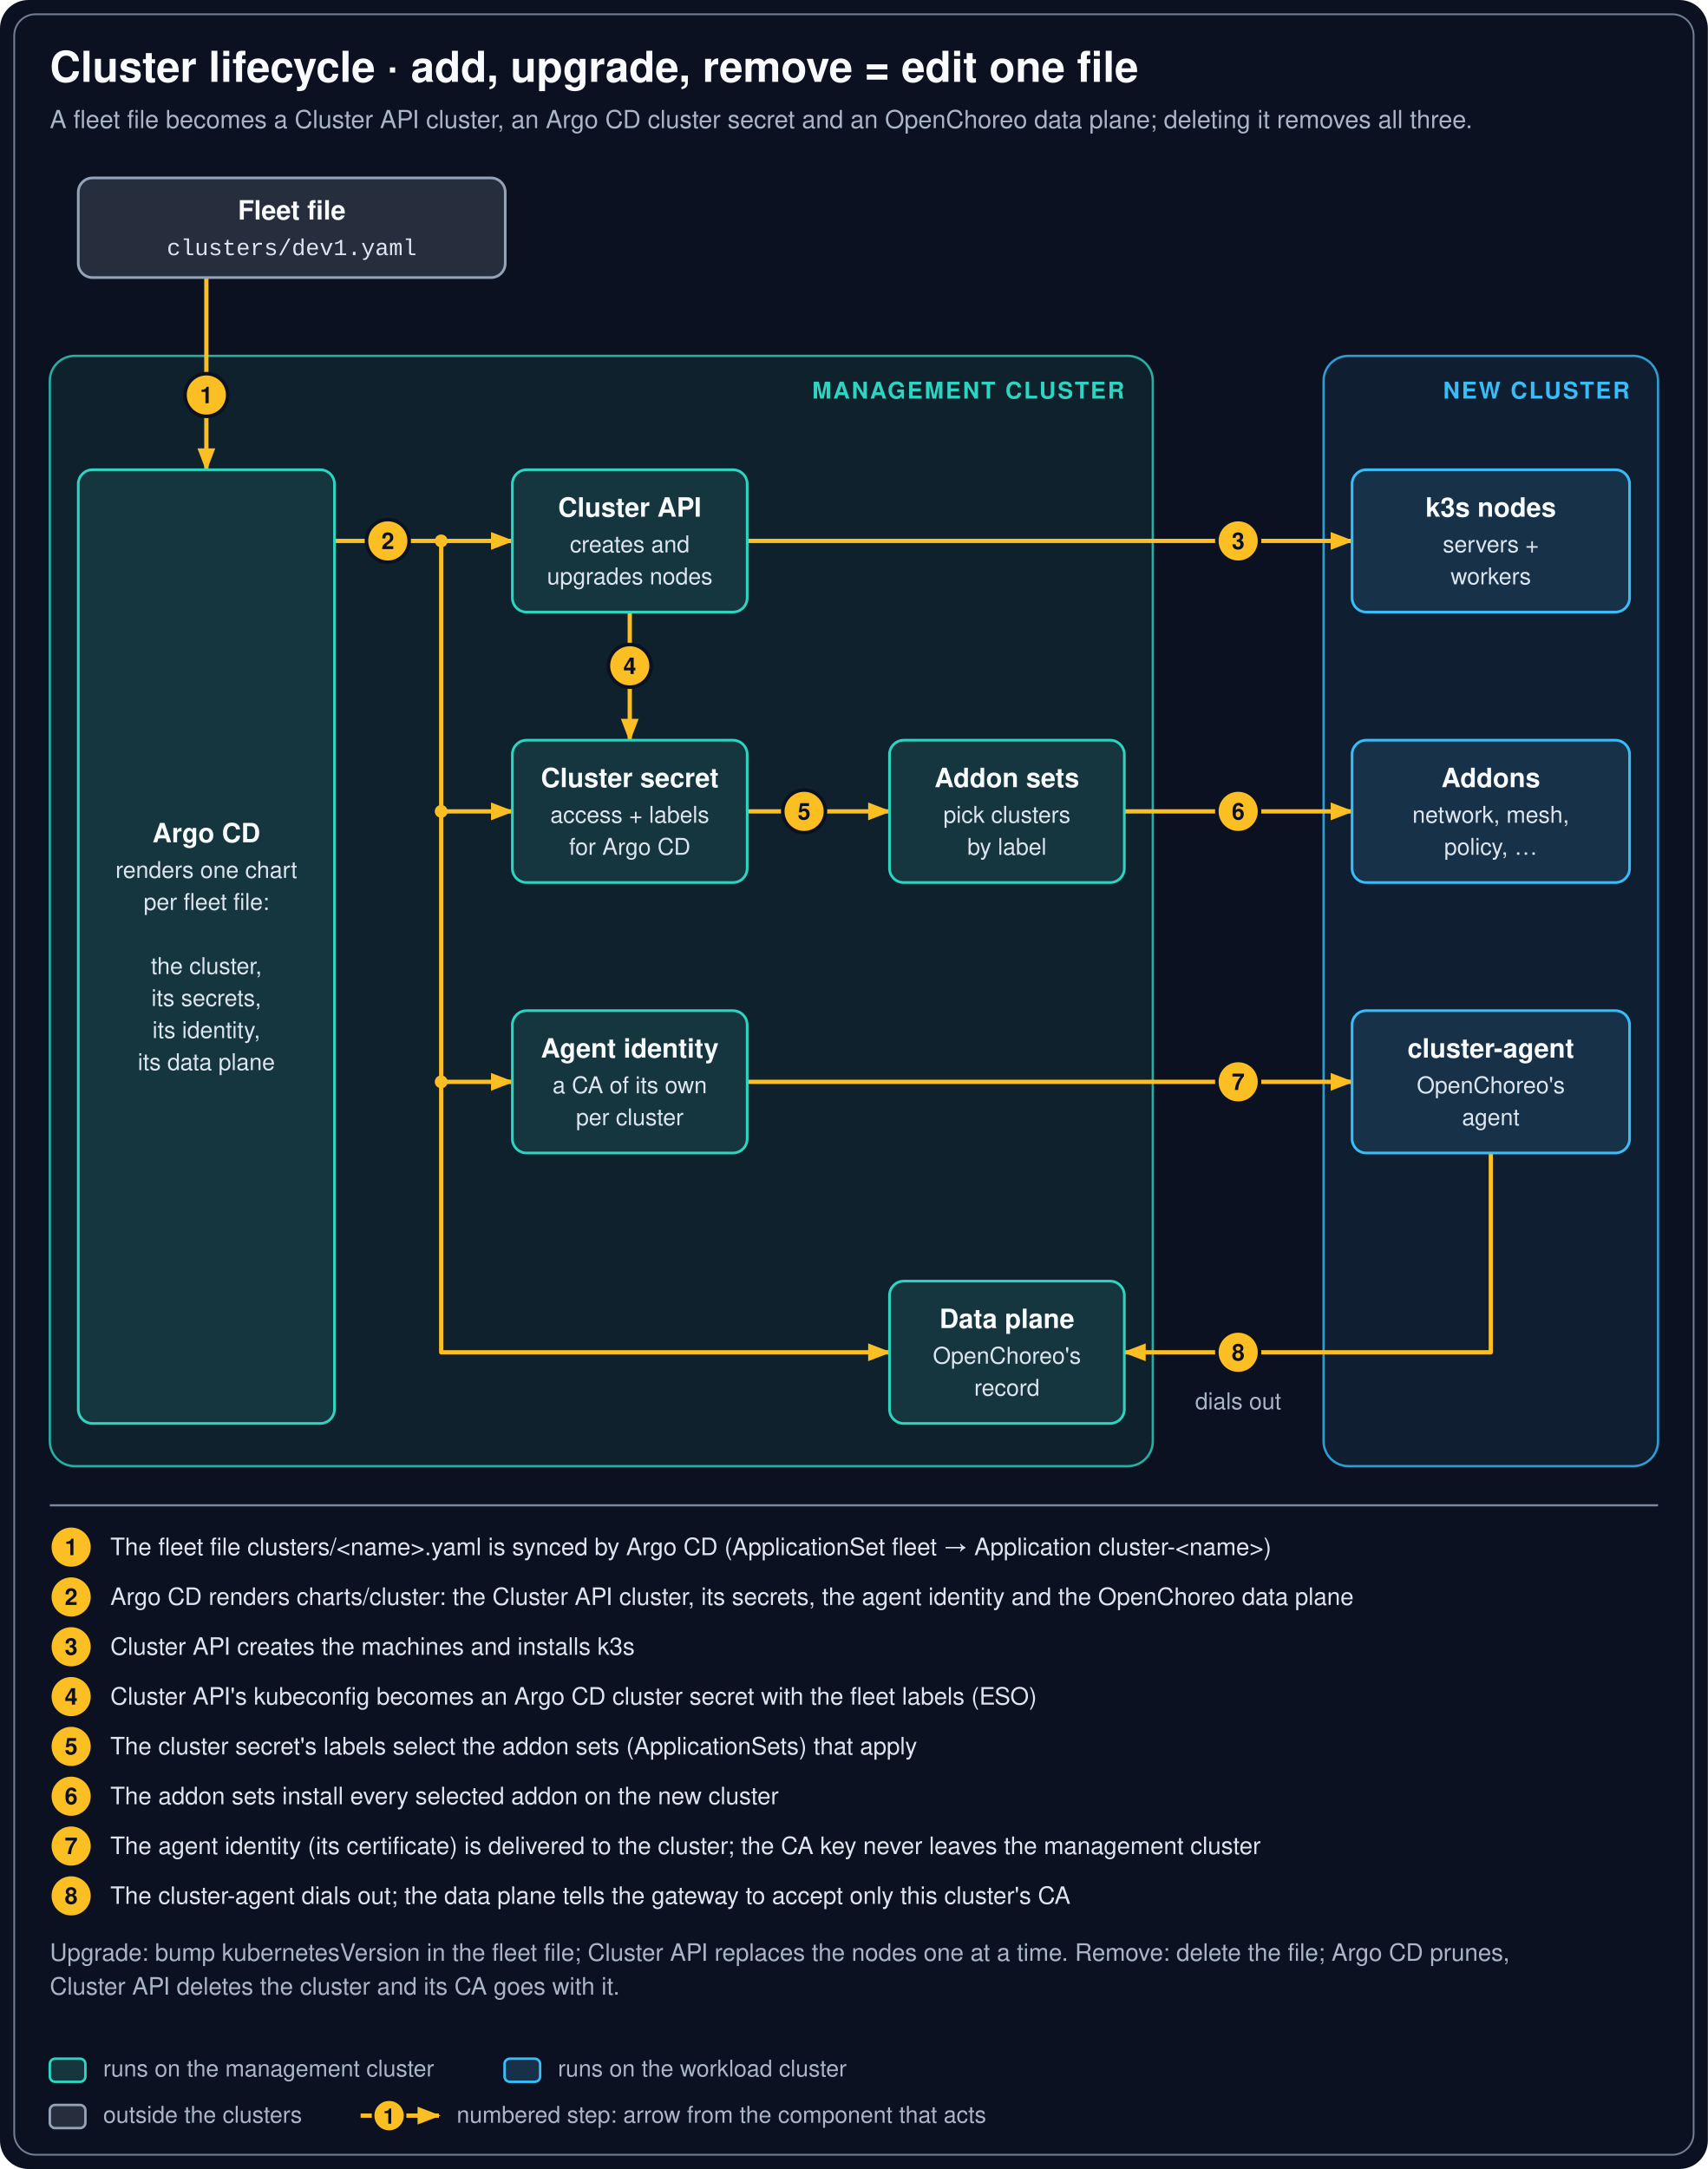
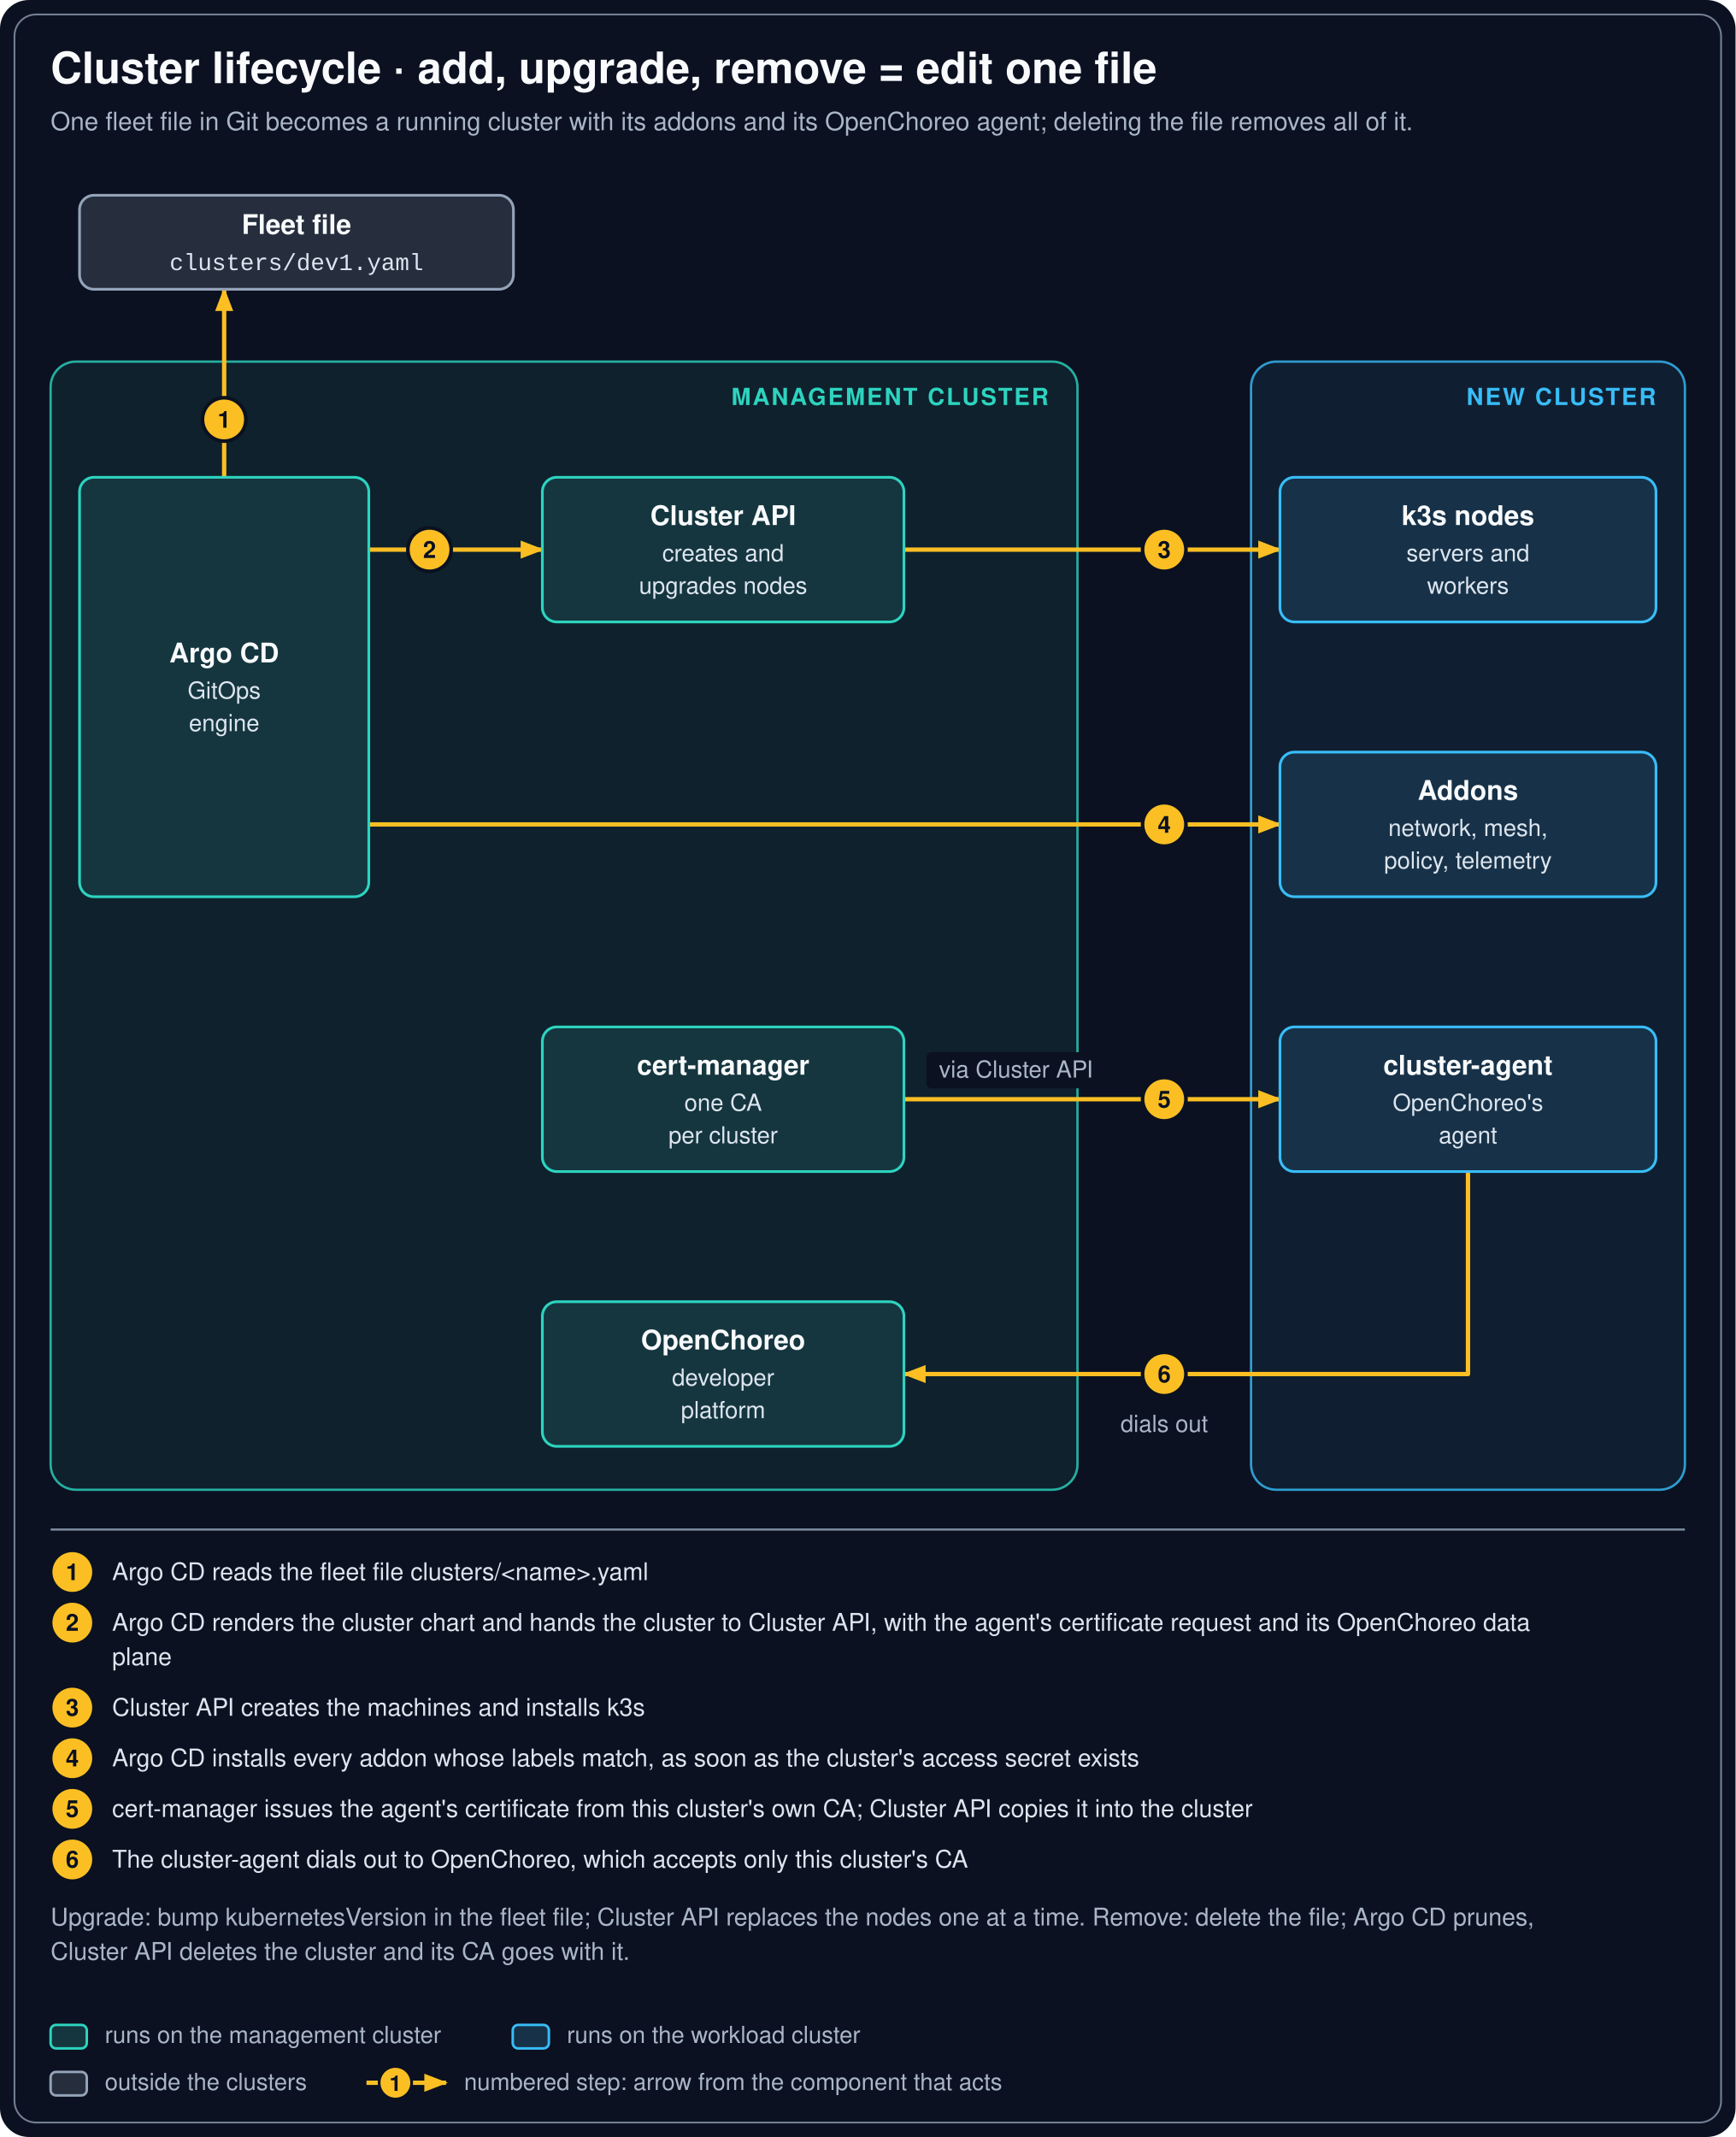
- <svg xmlns="http://www.w3.org/2000/svg" width="960" height="1219" viewBox="0 0 960 1219" role="img" aria-label="Cluster lifecycle · add, upgrade, remove = edit one file">
-   <style>.s{font-family:'Segoe UI','Helvetica Neue',Helvetica,Arial,'Liberation Sans',sans-serif}.m{font-family:'JetBrains Mono',SFMono-Regular,Menlo,Consolas,'Liberation Mono',monospace}.fx{fill:none;stroke-width:3.4;stroke-linecap:round;stroke-dasharray:4 10;opacity:0;animation:fxdash .9s linear infinite,fxseq 11.30s linear infinite both}@keyframes fxdash{to{stroke-dashoffset:-14}}@keyframes fxseq{0%{opacity:0}3%{opacity:1}23.4%{opacity:1}28.4%{opacity:0}100%{opacity:0}}@media (prefers-reduced-motion:reduce){.fx{animation:none;opacity:0}}</style>
+ <svg xmlns="http://www.w3.org/2000/svg" width="960" height="1182" viewBox="0 0 960 1182" role="img" aria-label="Cluster lifecycle · add, upgrade, remove = edit one file">
+   <style>.s{font-family:'Segoe UI','Helvetica Neue',Helvetica,Arial,'Liberation Sans',sans-serif}.m{font-family:'JetBrains Mono',SFMono-Regular,Menlo,Consolas,'Liberation Mono',monospace}.fx{fill:none;stroke-width:3.4;stroke-linecap:round;stroke-dasharray:4 10;opacity:0;animation:fxdash .9s linear infinite,fxseq 9.10s linear infinite both}@keyframes fxdash{to{stroke-dashoffset:-14}}@keyframes fxseq{0%{opacity:0}3%{opacity:1}29.0%{opacity:1}34.0%{opacity:0}100%{opacity:0}}@media (prefers-reduced-motion:reduce){.fx{animation:none;opacity:0}}</style>
  <defs>
    <marker id="ahfbbf24" markerWidth="13" markerHeight="10" refX="12" refY="5" orient="auto" markerUnits="userSpaceOnUse">
      <path d="M0,0 L13,5 L0,10 z" fill="#fbbf24" />
    </marker>
    <marker id="asfbbf24" markerWidth="13" markerHeight="10" refX="1" refY="5" orient="auto" markerUnits="userSpaceOnUse">
      <path d="M13,0 L0,5 L13,10 z" fill="#fbbf24" />
    </marker>
  </defs>
-   <rect width="960" height="1219" rx="16" fill="#0b1120" />
-   <rect x="8" y="8" width="944" height="1203" rx="12" fill="none" stroke="#8b9ab0" stroke-opacity=".8" />
-   <rect x="28" y="200" width="620" height="624" rx="14" fill="#0e212d" stroke="#2dd4bf" stroke-opacity=".8" stroke-width="1.3" />
-   <text class="s" x="632.0" y="224.0" font-size="13" fill="#2dd4bf" font-weight="700" text-anchor="end" letter-spacing="1.0">MANAGEMENT CLUSTER</text>
-   <rect x="744" y="200" width="188" height="624" rx="14" fill="#0f1f31" stroke="#38bdf8" stroke-opacity=".8" stroke-width="1.3" />
+   <rect width="960" height="1182" rx="16" fill="#0b1120" />
+   <rect x="8" y="8" width="944" height="1166" rx="12" fill="none" stroke="#8b9ab0" stroke-opacity=".8" />
+   <rect x="28" y="200" width="568" height="624" rx="14" fill="#0e212d" stroke="#2dd4bf" stroke-opacity=".8" stroke-width="1.3" />
+   <text class="s" x="580.0" y="224.0" font-size="13" fill="#2dd4bf" font-weight="700" text-anchor="end" letter-spacing="1.0">MANAGEMENT CLUSTER</text>
+   <rect x="692" y="200" width="240" height="624" rx="14" fill="#0f1f31" stroke="#38bdf8" stroke-opacity=".8" stroke-width="1.3" />
  <text class="s" x="916.0" y="224.0" font-size="13" fill="#38bdf8" font-weight="700" text-anchor="end" letter-spacing="1.0">NEW CLUSTER</text>
-   <path d="M 116.0 156.0 L 116.0 264.0" fill="none" stroke="#fbbf24" stroke-width="2.4" stroke-linejoin="round" marker-end="url(#ahfbbf24)" />
-   <path d="M 188.0 304.0 L 248.0 304.0" fill="none" stroke="#fbbf24" stroke-width="2.4" stroke-linejoin="round" />
-   <path d="M 248.0 304.0 L 288.0 304.0" fill="none" stroke="#fbbf24" stroke-width="2.4" stroke-linejoin="round" marker-end="url(#ahfbbf24)" />
-   <path d="M 248.0 304.0 L 248.0 456.0 L 288.0 456.0" fill="none" stroke="#fbbf24" stroke-width="2.4" stroke-linejoin="round" marker-end="url(#ahfbbf24)" />
-   <path d="M 248.0 456.0 L 248.0 608.0 L 288.0 608.0" fill="none" stroke="#fbbf24" stroke-width="2.4" stroke-linejoin="round" marker-end="url(#ahfbbf24)" />
-   <path d="M 248.0 608.0 L 248.0 760.0 L 500.0 760.0" fill="none" stroke="#fbbf24" stroke-width="2.4" stroke-linejoin="round" marker-end="url(#ahfbbf24)" />
-   <path d="M 420.0 304.0 L 760.0 304.0" fill="none" stroke="#fbbf24" stroke-width="2.4" stroke-linejoin="round" marker-end="url(#ahfbbf24)" />
-   <path d="M 354.0 344.0 L 354.0 416.0" fill="none" stroke="#fbbf24" stroke-width="2.4" stroke-linejoin="round" marker-end="url(#ahfbbf24)" />
-   <path d="M 420.0 456.0 L 500.0 456.0" fill="none" stroke="#fbbf24" stroke-width="2.4" stroke-linejoin="round" marker-end="url(#ahfbbf24)" />
-   <path d="M 632.0 456.0 L 760.0 456.0" fill="none" stroke="#fbbf24" stroke-width="2.4" stroke-linejoin="round" marker-end="url(#ahfbbf24)" />
-   <path d="M 420.0 608.0 L 760.0 608.0" fill="none" stroke="#fbbf24" stroke-width="2.4" stroke-linejoin="round" marker-end="url(#ahfbbf24)" />
-   <path d="M 838.0 648.0 L 838.0 760.0 L 632.0 760.0" fill="none" stroke="#fbbf24" stroke-width="2.4" stroke-linejoin="round" marker-end="url(#ahfbbf24)" />
-   <path class="fx" d="M 116.0 156.0 L 116.0 264.0" stroke="#fde5a7" style="animation-delay:0s,0.00s" />
-   <path class="fx" d="M 188.0 304.0 L 248.0 304.0" stroke="#fde5a7" style="animation-delay:0s,1.10s" />
-   <path class="fx" d="M 248.0 304.0 L 288.0 304.0" stroke="#fde5a7" style="animation-delay:0s,1.10s" />
-   <path class="fx" d="M 248.0 304.0 L 248.0 456.0 L 288.0 456.0" stroke="#fde5a7" style="animation-delay:0s,1.10s" />
-   <path class="fx" d="M 248.0 456.0 L 248.0 608.0 L 288.0 608.0" stroke="#fde5a7" style="animation-delay:0s,1.10s" />
-   <path class="fx" d="M 248.0 608.0 L 248.0 760.0 L 500.0 760.0" stroke="#fde5a7" style="animation-delay:0s,1.10s" />
-   <path class="fx" d="M 420.0 304.0 L 760.0 304.0" stroke="#fde5a7" style="animation-delay:0s,2.20s" />
-   <path class="fx" d="M 354.0 344.0 L 354.0 416.0" stroke="#fde5a7" style="animation-delay:0s,3.30s" />
-   <path class="fx" d="M 420.0 456.0 L 500.0 456.0" stroke="#fde5a7" style="animation-delay:0s,4.40s" />
-   <path class="fx" d="M 632.0 456.0 L 760.0 456.0" stroke="#fde5a7" style="animation-delay:0s,5.50s" />
-   <path class="fx" d="M 420.0 608.0 L 760.0 608.0" stroke="#fde5a7" style="animation-delay:0s,6.60s" />
-   <path class="fx" d="M 838.0 648.0 L 838.0 760.0 L 632.0 760.0" stroke="#fde5a7" style="animation-delay:0s,7.70s" />
-   <rect x="44" y="100" width="240" height="56" rx="8" fill="#262e3e" stroke="#94a3b8" stroke-width="1.5" />
-   <text class="s" x="164.0" y="123.4" font-size="15" fill="#f8fafc" font-weight="600" text-anchor="middle">Fleet file</text>
-   <text class="m" x="164.0" y="143.4" font-size="13" fill="#dde5ef" text-anchor="middle">clusters/dev1.yaml</text>
-   <rect x="44" y="264" width="144" height="536" rx="8" fill="#15363f" stroke="#2dd4bf" stroke-width="1.5" />
-   <text class="s" x="116.0" y="473.4" font-size="15" fill="#f8fafc" font-weight="600" text-anchor="middle">Argo CD</text>
-   <text class="s" x="116.0" y="493.4" font-size="13" fill="#dde5ef" text-anchor="middle">renders one chart</text>
-   <text class="s" x="116.0" y="511.4" font-size="13" fill="#dde5ef" text-anchor="middle">per fleet file:</text>
-   <text class="s" x="116.0" y="529.4" font-size="13" fill="#dde5ef" text-anchor="middle" />
-   <text class="s" x="116.0" y="547.4" font-size="13" fill="#dde5ef" text-anchor="middle">the cluster,</text>
-   <text class="s" x="116.0" y="565.4" font-size="13" fill="#dde5ef" text-anchor="middle">its secrets,</text>
-   <text class="s" x="116.0" y="583.4" font-size="13" fill="#dde5ef" text-anchor="middle">its identity,</text>
-   <text class="s" x="116.0" y="601.4" font-size="13" fill="#dde5ef" text-anchor="middle">its data plane</text>
-   <rect x="288" y="264" width="132" height="80" rx="8" fill="#15363f" stroke="#2dd4bf" stroke-width="1.5" />
-   <text class="s" x="354.0" y="290.4" font-size="15" fill="#f8fafc" font-weight="600" text-anchor="middle">Cluster API</text>
-   <text class="s" x="354.0" y="310.4" font-size="13" fill="#dde5ef" text-anchor="middle">creates and</text>
-   <text class="s" x="354.0" y="328.4" font-size="13" fill="#dde5ef" text-anchor="middle">upgrades nodes</text>
-   <rect x="760" y="264" width="156" height="80" rx="8" fill="#173248" stroke="#38bdf8" stroke-width="1.5" />
-   <text class="s" x="838.0" y="290.4" font-size="15" fill="#f8fafc" font-weight="600" text-anchor="middle">k3s nodes</text>
-   <text class="s" x="838.0" y="310.4" font-size="13" fill="#dde5ef" text-anchor="middle">servers +</text>
-   <text class="s" x="838.0" y="328.4" font-size="13" fill="#dde5ef" text-anchor="middle">workers</text>
-   <rect x="288" y="416" width="132" height="80" rx="8" fill="#15363f" stroke="#2dd4bf" stroke-width="1.5" />
-   <text class="s" x="354.0" y="442.4" font-size="15" fill="#f8fafc" font-weight="600" text-anchor="middle">Cluster secret</text>
-   <text class="s" x="354.0" y="462.4" font-size="13" fill="#dde5ef" text-anchor="middle">access + labels</text>
-   <text class="s" x="354.0" y="480.4" font-size="13" fill="#dde5ef" text-anchor="middle">for Argo CD</text>
-   <rect x="500" y="416" width="132" height="80" rx="8" fill="#15363f" stroke="#2dd4bf" stroke-width="1.5" />
-   <text class="s" x="566.0" y="442.4" font-size="15" fill="#f8fafc" font-weight="600" text-anchor="middle">Addon sets</text>
-   <text class="s" x="566.0" y="462.4" font-size="13" fill="#dde5ef" text-anchor="middle">pick clusters</text>
-   <text class="s" x="566.0" y="480.4" font-size="13" fill="#dde5ef" text-anchor="middle">by label</text>
-   <rect x="760" y="416" width="156" height="80" rx="8" fill="#173248" stroke="#38bdf8" stroke-width="1.5" />
-   <text class="s" x="838.0" y="442.4" font-size="15" fill="#f8fafc" font-weight="600" text-anchor="middle">Addons</text>
-   <text class="s" x="838.0" y="462.4" font-size="13" fill="#dde5ef" text-anchor="middle">network, mesh,</text>
-   <text class="s" x="838.0" y="480.4" font-size="13" fill="#dde5ef" text-anchor="middle">policy, …</text>
-   <rect x="288" y="568" width="132" height="80" rx="8" fill="#15363f" stroke="#2dd4bf" stroke-width="1.5" />
-   <text class="s" x="354.0" y="594.4" font-size="15" fill="#f8fafc" font-weight="600" text-anchor="middle">Agent identity</text>
-   <text class="s" x="354.0" y="614.4" font-size="13" fill="#dde5ef" text-anchor="middle">a CA of its own</text>
-   <text class="s" x="354.0" y="632.4" font-size="13" fill="#dde5ef" text-anchor="middle">per cluster</text>
-   <rect x="760" y="568" width="156" height="80" rx="8" fill="#173248" stroke="#38bdf8" stroke-width="1.5" />
-   <text class="s" x="838.0" y="594.4" font-size="15" fill="#f8fafc" font-weight="600" text-anchor="middle">cluster-agent</text>
-   <text class="s" x="838.0" y="614.4" font-size="13" fill="#dde5ef" text-anchor="middle">OpenChoreo's</text>
-   <text class="s" x="838.0" y="632.4" font-size="13" fill="#dde5ef" text-anchor="middle">agent</text>
-   <rect x="500" y="720" width="132" height="80" rx="8" fill="#15363f" stroke="#2dd4bf" stroke-width="1.5" />
-   <text class="s" x="566.0" y="746.4" font-size="15" fill="#f8fafc" font-weight="600" text-anchor="middle">Data plane</text>
-   <text class="s" x="566.0" y="766.4" font-size="13" fill="#dde5ef" text-anchor="middle">OpenChoreo's</text>
-   <text class="s" x="566.0" y="784.4" font-size="13" fill="#dde5ef" text-anchor="middle">record</text>
+   <path d="M 124.0 264.0 L 124.0 160.0" fill="none" stroke="#fbbf24" stroke-width="2.4" stroke-linejoin="round" marker-end="url(#ahfbbf24)" />
+   <path d="M 204.0 304.0 L 300.0 304.0" fill="none" stroke="#fbbf24" stroke-width="2.4" stroke-linejoin="round" marker-end="url(#ahfbbf24)" />
+   <path d="M 500.0 304.0 L 708.0 304.0" fill="none" stroke="#fbbf24" stroke-width="2.4" stroke-linejoin="round" marker-end="url(#ahfbbf24)" />
+   <path d="M 204.0 456.0 L 708.0 456.0" fill="none" stroke="#fbbf24" stroke-width="2.4" stroke-linejoin="round" marker-end="url(#ahfbbf24)" />
+   <path d="M 500.0 608.0 L 708.0 608.0" fill="none" stroke="#fbbf24" stroke-width="2.4" stroke-linejoin="round" marker-end="url(#ahfbbf24)" />
+   <path d="M 812.0 648.0 L 812.0 760.0 L 500.0 760.0" fill="none" stroke="#fbbf24" stroke-width="2.4" stroke-linejoin="round" marker-end="url(#ahfbbf24)" />
+   <path class="fx" d="M 124.0 264.0 L 124.0 160.0" stroke="#fde5a7" style="animation-delay:0s,0.00s" />
+   <path class="fx" d="M 204.0 304.0 L 300.0 304.0" stroke="#fde5a7" style="animation-delay:0s,1.10s" />
+   <path class="fx" d="M 500.0 304.0 L 708.0 304.0" stroke="#fde5a7" style="animation-delay:0s,2.20s" />
+   <path class="fx" d="M 204.0 456.0 L 708.0 456.0" stroke="#fde5a7" style="animation-delay:0s,3.30s" />
+   <path class="fx" d="M 500.0 608.0 L 708.0 608.0" stroke="#fde5a7" style="animation-delay:0s,4.40s" />
+   <path class="fx" d="M 812.0 648.0 L 812.0 760.0 L 500.0 760.0" stroke="#fde5a7" style="animation-delay:0s,5.50s" />
+   <rect x="44" y="108" width="240" height="52" rx="8" fill="#262e3e" stroke="#94a3b8" stroke-width="1.5" />
+   <text class="s" x="164.0" y="129.4" font-size="15" fill="#f8fafc" font-weight="600" text-anchor="middle">Fleet file</text>
+   <text class="m" x="164.0" y="149.4" font-size="13" fill="#dde5ef" text-anchor="middle">clusters/dev1.yaml</text>
+   <rect x="44" y="264" width="160" height="232" rx="8" fill="#15363f" stroke="#2dd4bf" stroke-width="1.5" />
+   <text class="s" x="124.0" y="366.4" font-size="15" fill="#f8fafc" font-weight="600" text-anchor="middle">Argo CD</text>
+   <text class="s" x="124.0" y="386.4" font-size="13" fill="#dde5ef" text-anchor="middle">GitOps</text>
+   <text class="s" x="124.0" y="404.4" font-size="13" fill="#dde5ef" text-anchor="middle">engine</text>
+   <rect x="300" y="264" width="200" height="80" rx="8" fill="#15363f" stroke="#2dd4bf" stroke-width="1.5" />
+   <text class="s" x="400.0" y="290.4" font-size="15" fill="#f8fafc" font-weight="600" text-anchor="middle">Cluster API</text>
+   <text class="s" x="400.0" y="310.4" font-size="13" fill="#dde5ef" text-anchor="middle">creates and</text>
+   <text class="s" x="400.0" y="328.4" font-size="13" fill="#dde5ef" text-anchor="middle">upgrades nodes</text>
+   <rect x="300" y="568" width="200" height="80" rx="8" fill="#15363f" stroke="#2dd4bf" stroke-width="1.5" />
+   <text class="s" x="400.0" y="594.4" font-size="15" fill="#f8fafc" font-weight="600" text-anchor="middle">cert-manager</text>
+   <text class="s" x="400.0" y="614.4" font-size="13" fill="#dde5ef" text-anchor="middle">one CA</text>
+   <text class="s" x="400.0" y="632.4" font-size="13" fill="#dde5ef" text-anchor="middle">per cluster</text>
+   <rect x="300" y="720" width="200" height="80" rx="8" fill="#15363f" stroke="#2dd4bf" stroke-width="1.5" />
+   <text class="s" x="400.0" y="746.4" font-size="15" fill="#f8fafc" font-weight="600" text-anchor="middle">OpenChoreo</text>
+   <text class="s" x="400.0" y="766.4" font-size="13" fill="#dde5ef" text-anchor="middle">developer</text>
+   <text class="s" x="400.0" y="784.4" font-size="13" fill="#dde5ef" text-anchor="middle">platform</text>
+   <rect x="708" y="264" width="208" height="80" rx="8" fill="#173248" stroke="#38bdf8" stroke-width="1.5" />
+   <text class="s" x="812.0" y="290.4" font-size="15" fill="#f8fafc" font-weight="600" text-anchor="middle">k3s nodes</text>
+   <text class="s" x="812.0" y="310.4" font-size="13" fill="#dde5ef" text-anchor="middle">servers and</text>
+   <text class="s" x="812.0" y="328.4" font-size="13" fill="#dde5ef" text-anchor="middle">workers</text>
+   <rect x="708" y="416" width="208" height="80" rx="8" fill="#173248" stroke="#38bdf8" stroke-width="1.5" />
+   <text class="s" x="812.0" y="442.4" font-size="15" fill="#f8fafc" font-weight="600" text-anchor="middle">Addons</text>
+   <text class="s" x="812.0" y="462.4" font-size="13" fill="#dde5ef" text-anchor="middle">network, mesh,</text>
+   <text class="s" x="812.0" y="480.4" font-size="13" fill="#dde5ef" text-anchor="middle">policy, telemetry</text>
+   <rect x="708" y="568" width="208" height="80" rx="8" fill="#173248" stroke="#38bdf8" stroke-width="1.5" />
+   <text class="s" x="812.0" y="594.4" font-size="15" fill="#f8fafc" font-weight="600" text-anchor="middle">cluster-agent</text>
+   <text class="s" x="812.0" y="614.4" font-size="13" fill="#dde5ef" text-anchor="middle">OpenChoreo's</text>
+   <text class="s" x="812.0" y="632.4" font-size="13" fill="#dde5ef" text-anchor="middle">agent</text>
  <text class="s" x="28.0" y="46.0" font-size="24" fill="#f8fafc" font-weight="700">Cluster lifecycle · add, upgrade, remove = edit one file</text>
-   <text class="s" x="28.0" y="72.0" font-size="14" fill="#aab6c8">A fleet file becomes a Cluster API cluster, an Argo CD cluster secret and an OpenChoreo data plane; deleting it removes all three.</text>
-   <circle cx="116.0" cy="222.0" r="12" fill="#fbbf24" stroke="#0b1120" stroke-width="2" />
-   <text class="s" x="116.0" y="226.6" font-size="13" font-weight="700" fill="#0b1120" text-anchor="middle">1</text>
-   <circle cx="218.0" cy="304.0" r="12" fill="#fbbf24" stroke="#0b1120" stroke-width="2" />
-   <text class="s" x="218.0" y="308.6" font-size="13" font-weight="700" fill="#0b1120" text-anchor="middle">2</text>
-   <circle cx="248.0" cy="304.0" r="3.6" fill="#fbbf24" />
-   <circle cx="248.0" cy="456.0" r="3.6" fill="#fbbf24" />
-   <circle cx="248.0" cy="608.0" r="3.6" fill="#fbbf24" />
-   <circle cx="696.0" cy="304.0" r="12" fill="#fbbf24" stroke="#0b1120" stroke-width="2" />
-   <text class="s" x="696.0" y="308.6" font-size="13" font-weight="700" fill="#0b1120" text-anchor="middle">3</text>
-   <circle cx="354.0" cy="374.2" r="12" fill="#fbbf24" stroke="#0b1120" stroke-width="2" />
-   <text class="s" x="354.0" y="378.8" font-size="13" font-weight="700" fill="#0b1120" text-anchor="middle">4</text>
-   <circle cx="452.0" cy="456.0" r="12" fill="#fbbf24" stroke="#0b1120" stroke-width="2" />
-   <text class="s" x="452.0" y="460.6" font-size="13" font-weight="700" fill="#0b1120" text-anchor="middle">5</text>
-   <circle cx="696.0" cy="456.0" r="12" fill="#fbbf24" stroke="#0b1120" stroke-width="2" />
-   <text class="s" x="696.0" y="460.6" font-size="13" font-weight="700" fill="#0b1120" text-anchor="middle">6</text>
-   <circle cx="696.0" cy="608.0" r="12" fill="#fbbf24" stroke="#0b1120" stroke-width="2" />
-   <text class="s" x="696.0" y="612.6" font-size="13" font-weight="700" fill="#0b1120" text-anchor="middle">7</text>
-   <rect x="666.3" y="778.0" width="59.3" height="20.0" rx="3" fill="#0b1120" />
-   <text class="s" x="696.0" y="792.0" font-size="13" fill="#aab6c8" text-anchor="middle">dials out</text>
-   <circle cx="696.0" cy="760.0" r="12" fill="#fbbf24" stroke="#0b1120" stroke-width="2" />
-   <text class="s" x="696.0" y="764.6" font-size="13" font-weight="700" fill="#0b1120" text-anchor="middle">8</text>
+   <text class="s" x="28.0" y="72.0" font-size="14" fill="#aab6c8">One fleet file in Git becomes a running cluster with its addons and its OpenChoreo agent; deleting the file removes all of it.</text>
+   <circle cx="124.0" cy="232.0" r="12" fill="#fbbf24" stroke="#0b1120" stroke-width="2" />
+   <text class="s" x="124.0" y="236.6" font-size="13" font-weight="700" fill="#0b1120" text-anchor="middle">1</text>
+   <circle cx="237.6" cy="304.0" r="12" fill="#fbbf24" stroke="#0b1120" stroke-width="2" />
+   <text class="s" x="237.6" y="308.6" font-size="13" font-weight="700" fill="#0b1120" text-anchor="middle">2</text>
+   <circle cx="644.0" cy="304.0" r="12" fill="#fbbf24" stroke="#0b1120" stroke-width="2" />
+   <text class="s" x="644.0" y="308.6" font-size="13" font-weight="700" fill="#0b1120" text-anchor="middle">3</text>
+   <circle cx="644.0" cy="456.0" r="12" fill="#fbbf24" stroke="#0b1120" stroke-width="2" />
+   <text class="s" x="644.0" y="460.6" font-size="13" font-weight="700" fill="#0b1120" text-anchor="middle">4</text>
+   <rect x="512.4" y="582.0" width="99.1" height="20.0" rx="3" fill="#0b1120" />
+   <text class="s" x="562.0" y="596.0" font-size="13" fill="#aab6c8" text-anchor="middle">via Cluster API</text>
+   <circle cx="644.0" cy="608.0" r="12" fill="#fbbf24" stroke="#0b1120" stroke-width="2" />
+   <text class="s" x="644.0" y="612.6" font-size="13" font-weight="700" fill="#0b1120" text-anchor="middle">5</text>
+   <rect x="614.3" y="778.0" width="59.3" height="20.0" rx="3" fill="#0b1120" />
+   <text class="s" x="644.0" y="792.0" font-size="13" fill="#aab6c8" text-anchor="middle">dials out</text>
+   <circle cx="644.0" cy="760.0" r="12" fill="#fbbf24" stroke="#0b1120" stroke-width="2" />
+   <text class="s" x="644.0" y="764.6" font-size="13" font-weight="700" fill="#0b1120" text-anchor="middle">6</text>
  <line x1="28" y1="846" x2="932" y2="846" stroke="#7c8aa0" stroke-width="1.2" />
  <circle cx="40" cy="869.5" r="11" fill="#fbbf24" />
  <text class="s" x="40" y="874" font-size="13" font-weight="700" fill="#0b1120" text-anchor="middle">1</text>
-   <text class="s" x="62.0" y="874.0" font-size="13.5" fill="#dde5ef">The fleet file clusters/&lt;name&gt;.yaml is synced by Argo CD (ApplicationSet fleet → Application cluster-&lt;name&gt;)</text>
+   <text class="s" x="62.0" y="874.0" font-size="13.5" fill="#dde5ef">Argo CD reads the fleet file clusters/&lt;name&gt;.yaml</text>
  <circle cx="40" cy="897.5" r="11" fill="#fbbf24" />
  <text class="s" x="40" y="902" font-size="13" font-weight="700" fill="#0b1120" text-anchor="middle">2</text>
-   <text class="s" x="62.0" y="902.0" font-size="13.5" fill="#dde5ef">Argo CD renders charts/cluster: the Cluster API cluster, its secrets, the agent identity and the OpenChoreo data plane</text>
-   <circle cx="40" cy="925.5" r="11" fill="#fbbf24" />
-   <text class="s" x="40" y="930" font-size="13" font-weight="700" fill="#0b1120" text-anchor="middle">3</text>
-   <text class="s" x="62.0" y="930.0" font-size="13.5" fill="#dde5ef">Cluster API creates the machines and installs k3s</text>
-   <circle cx="40" cy="953.5" r="11" fill="#fbbf24" />
-   <text class="s" x="40" y="958" font-size="13" font-weight="700" fill="#0b1120" text-anchor="middle">4</text>
-   <text class="s" x="62.0" y="958.0" font-size="13.5" fill="#dde5ef">Cluster API's kubeconfig becomes an Argo CD cluster secret with the fleet labels (ESO)</text>
-   <circle cx="40" cy="981.5" r="11" fill="#fbbf24" />
-   <text class="s" x="40" y="986" font-size="13" font-weight="700" fill="#0b1120" text-anchor="middle">5</text>
-   <text class="s" x="62.0" y="986.0" font-size="13.5" fill="#dde5ef">The cluster secret's labels select the addon sets (ApplicationSets) that apply</text>
-   <circle cx="40" cy="1009.5" r="11" fill="#fbbf24" />
-   <text class="s" x="40" y="1014" font-size="13" font-weight="700" fill="#0b1120" text-anchor="middle">6</text>
-   <text class="s" x="62.0" y="1014.0" font-size="13.5" fill="#dde5ef">The addon sets install every selected addon on the new cluster</text>
-   <circle cx="40" cy="1037.5" r="11" fill="#fbbf24" />
-   <text class="s" x="40" y="1042" font-size="13" font-weight="700" fill="#0b1120" text-anchor="middle">7</text>
-   <text class="s" x="62.0" y="1042.0" font-size="13.5" fill="#dde5ef">The agent identity (its certificate) is delivered to the cluster; the CA key never leaves the management cluster</text>
-   <circle cx="40" cy="1065.5" r="11" fill="#fbbf24" />
-   <text class="s" x="40" y="1070" font-size="13" font-weight="700" fill="#0b1120" text-anchor="middle">8</text>
-   <text class="s" x="62.0" y="1070.0" font-size="13.5" fill="#dde5ef">The cluster-agent dials out; the data plane tells the gateway to accept only this cluster's CA</text>
-   <text class="s" x="28.0" y="1102.0" font-size="13.5" fill="#aab6c8">Upgrade: bump kubernetesVersion in the fleet file; Cluster API replaces the nodes one at a time. Remove: delete the file; Argo CD prunes,</text>
-   <text class="s" x="28.0" y="1121.0" font-size="13.5" fill="#aab6c8">Cluster API deletes the cluster and its CA goes with it.</text>
-   <rect x="28" y="1157" width="20" height="13" rx="3" fill="#15363f" stroke="#2dd4bf" stroke-width="1.4" />
-   <text class="s" x="58.0" y="1167.0" font-size="13" fill="#aab6c8">runs on the management cluster</text>
-   <rect x="283.605" y="1157" width="20" height="13" rx="3" fill="#173248" stroke="#38bdf8" stroke-width="1.4" />
-   <text class="s" x="313.6" y="1167.0" font-size="13" fill="#aab6c8">runs on the workload cluster</text>
-   <rect x="28" y="1183" width="20" height="13" rx="3" fill="#262e3e" stroke="#94a3b8" stroke-width="1.4" />
-   <text class="s" x="58.0" y="1193.0" font-size="13" fill="#aab6c8">outside the clusters</text>
-   <path d="M 202.715 1189 L 246.715 1189" stroke="#fbbf24" stroke-width="2.4" marker-end="url(#ahfbbf24)" />
-   <circle cx="218.715" cy="1189" r="9" fill="#fbbf24" stroke="#0b1120" stroke-width="1.5" />
-   <text class="s" x="218.715" y="1193.5" font-size="12" font-weight="700" fill="#0b1120" text-anchor="middle">1</text>
-   <text class="s" x="256.7" y="1193.0" font-size="13" fill="#aab6c8">numbered step: arrow from the component that acts</text>
+   <text class="s" x="62.0" y="902.0" font-size="13.5" fill="#dde5ef">Argo CD renders the cluster chart and hands the cluster to Cluster API, with the agent's certificate request and its OpenChoreo data</text>
+   <text class="s" x="62.0" y="921.0" font-size="13.5" fill="#dde5ef">plane</text>
+   <circle cx="40" cy="944.5" r="11" fill="#fbbf24" />
+   <text class="s" x="40" y="949" font-size="13" font-weight="700" fill="#0b1120" text-anchor="middle">3</text>
+   <text class="s" x="62.0" y="949.0" font-size="13.5" fill="#dde5ef">Cluster API creates the machines and installs k3s</text>
+   <circle cx="40" cy="972.5" r="11" fill="#fbbf24" />
+   <text class="s" x="40" y="977" font-size="13" font-weight="700" fill="#0b1120" text-anchor="middle">4</text>
+   <text class="s" x="62.0" y="977.0" font-size="13.5" fill="#dde5ef">Argo CD installs every addon whose labels match, as soon as the cluster's access secret exists</text>
+   <circle cx="40" cy="1000.5" r="11" fill="#fbbf24" />
+   <text class="s" x="40" y="1005" font-size="13" font-weight="700" fill="#0b1120" text-anchor="middle">5</text>
+   <text class="s" x="62.0" y="1005.0" font-size="13.5" fill="#dde5ef">cert-manager issues the agent's certificate from this cluster's own CA; Cluster API copies it into the cluster</text>
+   <circle cx="40" cy="1028.5" r="11" fill="#fbbf24" />
+   <text class="s" x="40" y="1033" font-size="13" font-weight="700" fill="#0b1120" text-anchor="middle">6</text>
+   <text class="s" x="62.0" y="1033.0" font-size="13.5" fill="#dde5ef">The cluster-agent dials out to OpenChoreo, which accepts only this cluster's CA</text>
+   <text class="s" x="28.0" y="1065.0" font-size="13.5" fill="#aab6c8">Upgrade: bump kubernetesVersion in the fleet file; Cluster API replaces the nodes one at a time. Remove: delete the file; Argo CD prunes,</text>
+   <text class="s" x="28.0" y="1084.0" font-size="13.5" fill="#aab6c8">Cluster API deletes the cluster and its CA goes with it.</text>
+   <rect x="28" y="1120" width="20" height="13" rx="3" fill="#15363f" stroke="#2dd4bf" stroke-width="1.4" />
+   <text class="s" x="58.0" y="1130.0" font-size="13" fill="#aab6c8">runs on the management cluster</text>
+   <rect x="283.605" y="1120" width="20" height="13" rx="3" fill="#173248" stroke="#38bdf8" stroke-width="1.4" />
+   <text class="s" x="313.6" y="1130.0" font-size="13" fill="#aab6c8">runs on the workload cluster</text>
+   <rect x="28" y="1146" width="20" height="13" rx="3" fill="#262e3e" stroke="#94a3b8" stroke-width="1.4" />
+   <text class="s" x="58.0" y="1156.0" font-size="13" fill="#aab6c8">outside the clusters</text>
+   <path d="M 202.715 1152 L 246.715 1152" stroke="#fbbf24" stroke-width="2.4" marker-end="url(#ahfbbf24)" />
+   <circle cx="218.715" cy="1152" r="9" fill="#fbbf24" stroke="#0b1120" stroke-width="1.5" />
+   <text class="s" x="218.715" y="1156.5" font-size="12" font-weight="700" fill="#0b1120" text-anchor="middle">1</text>
+   <text class="s" x="256.7" y="1156.0" font-size="13" fill="#aab6c8">numbered step: arrow from the component that acts</text>
</svg>
